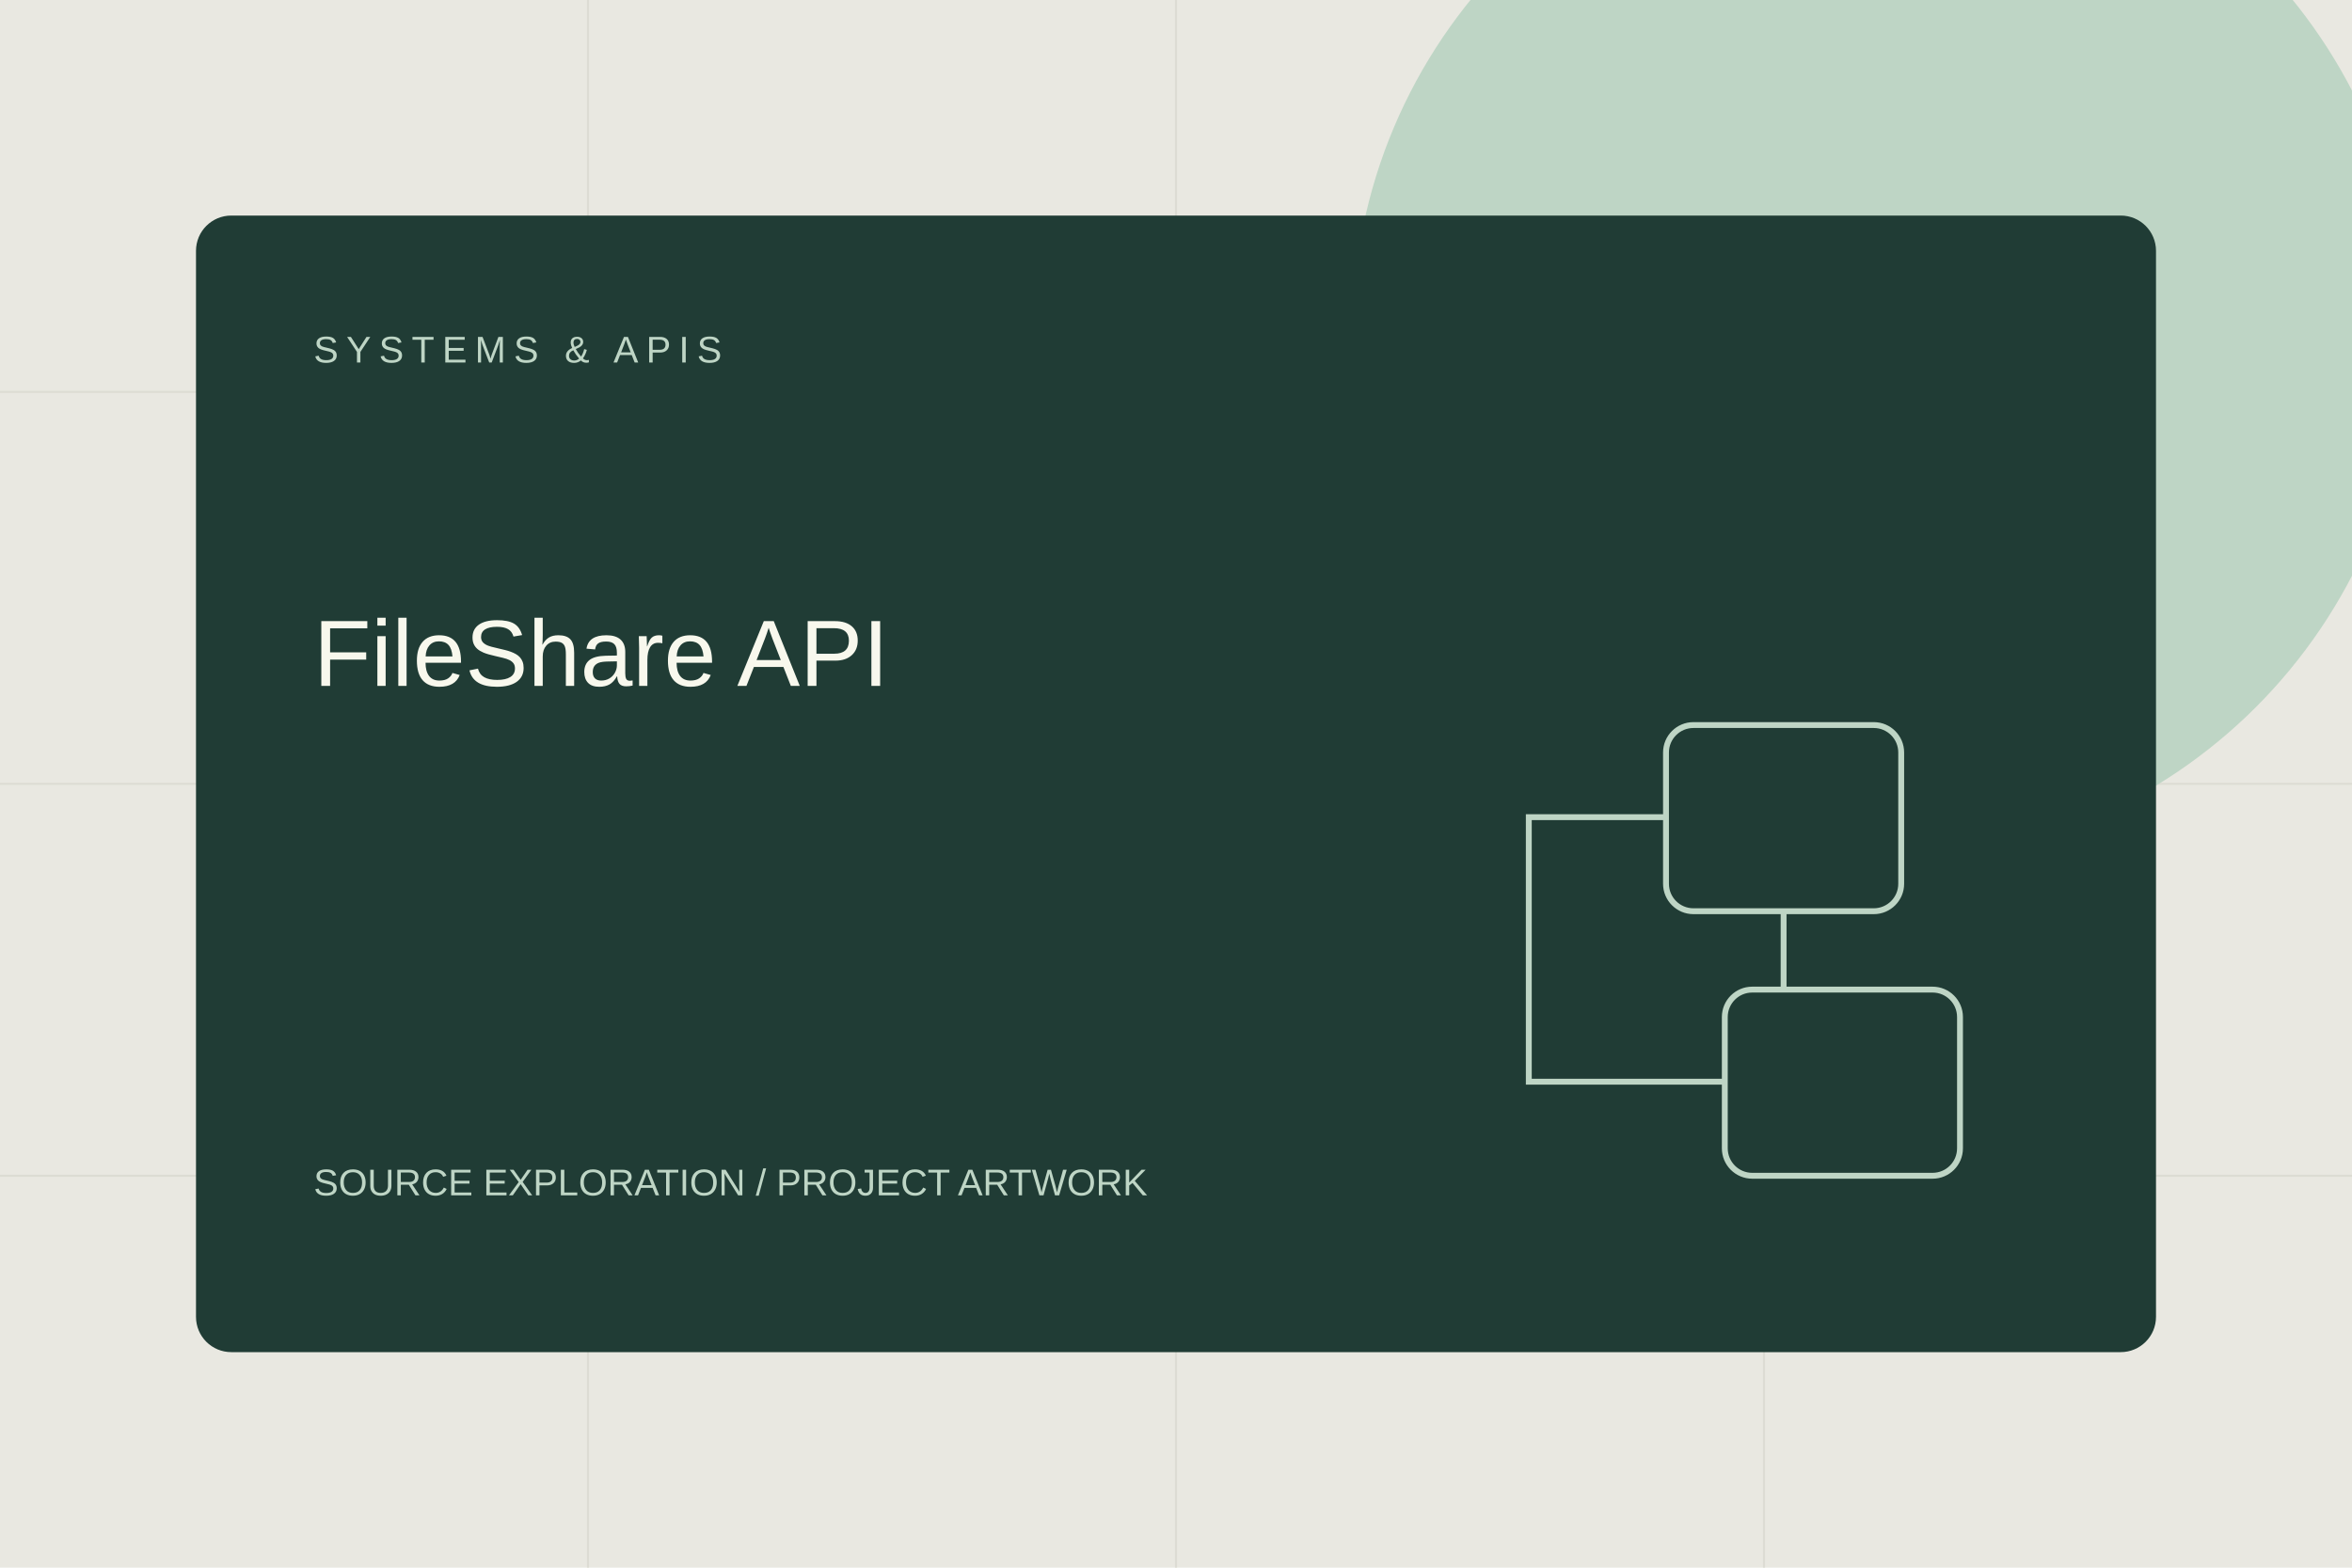
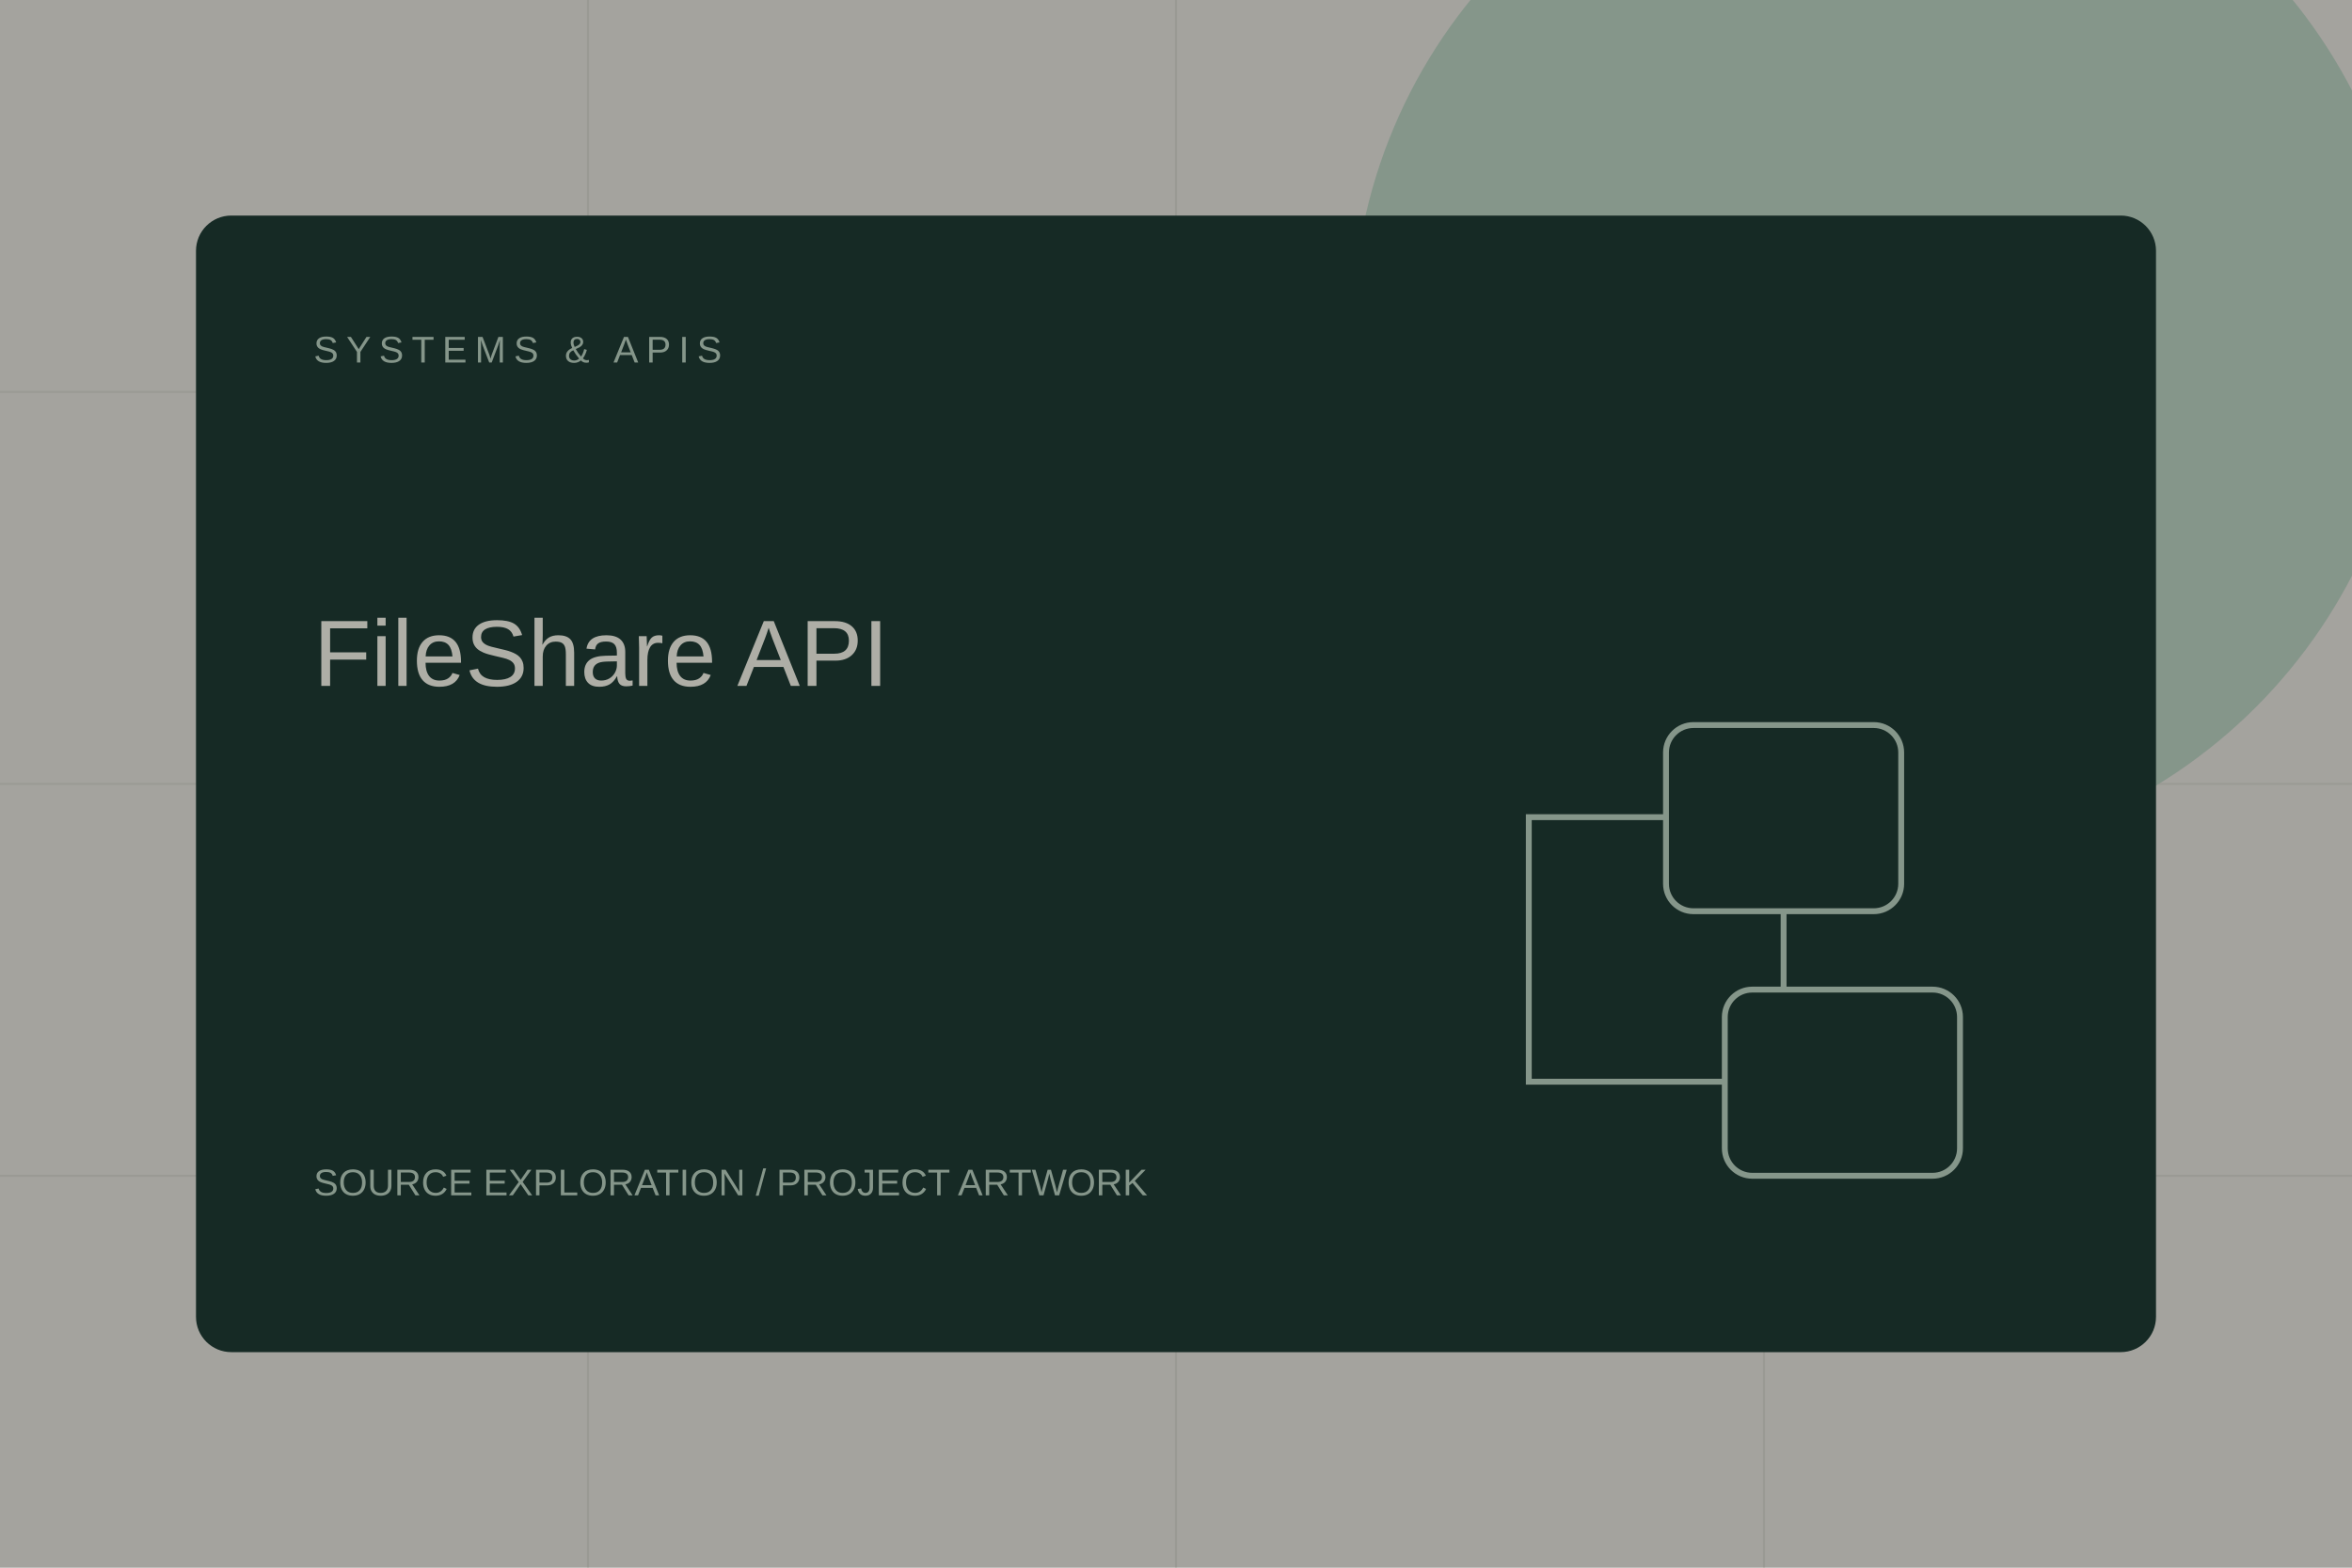
<svg xmlns="http://www.w3.org/2000/svg" width="1200" height="800" viewBox="0 0 1200 800">
  <rect width="1200" height="800" fill="#e9e8e1" />
  <path d="M0 200H1200M0 400H1200M0 600H1200M300 0V800M600 0V800M900 0V800" stroke="#dcdcd3" />
  <circle cx="960" cy="170" r="270" fill="#bed5c5" />
  <rect x="100" y="110" width="1000" height="580" rx="18" fill="#203c35" />
  <g fill="none" stroke="#bed5c5" stroke-width="3">
    <rect x="850" y="370" width="120" height="95" rx="14" />
    <rect x="880" y="505" width="120" height="95" rx="14" />
    <path d="M910 465v40M850 417H780v135h100" />
  </g>
  <g font-family="Arial,sans-serif">
    <text x="160" y="185" fill="#bed5c5" font-size="19" letter-spacing="4">SYSTEMS &amp; APIS</text>
    <text x="160" y="350" fill="#f8f8ed" font-size="48">FileShare API</text>
    <text x="160" y="425" fill="#f8f8ed" font-size="45" />
    <text x="160" y="610" fill="#bed5c5" font-size="19">SOURCE EXPLORATION / PROJECT ARTWORK</text>
  </g>
+   <rect width="100%" height="100%" fill="#000" fill-opacity="0.3" />
</svg>
